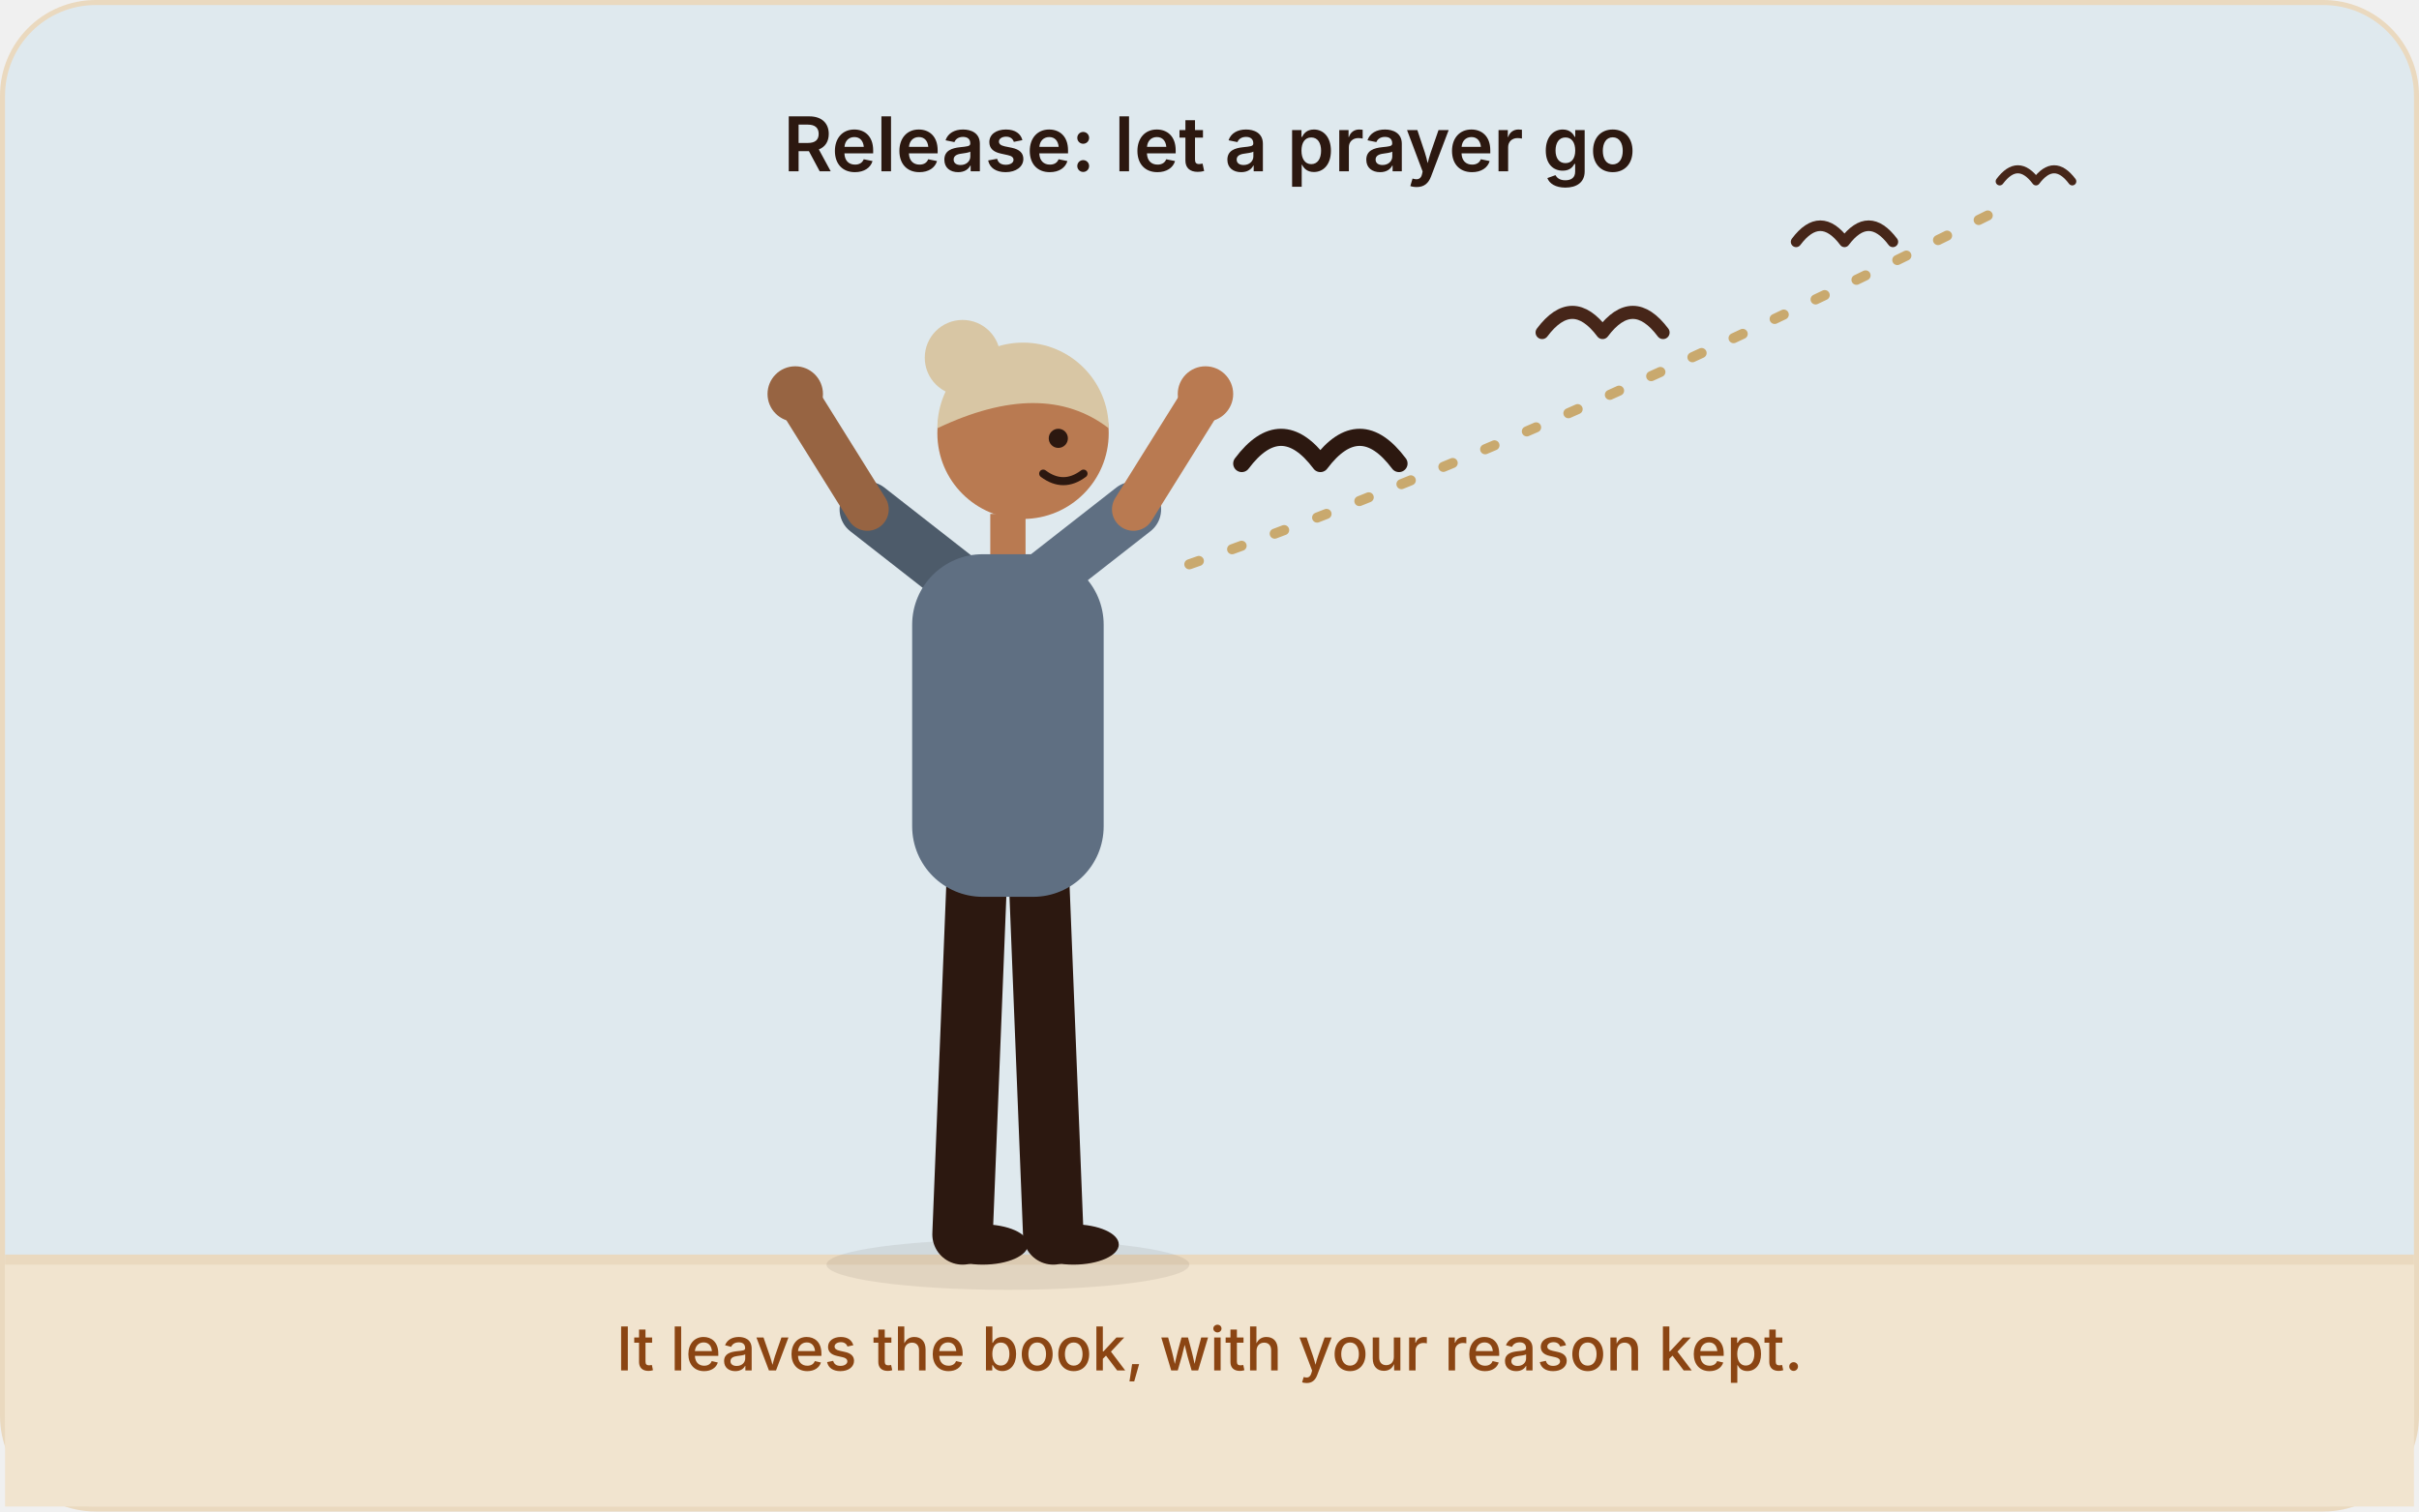
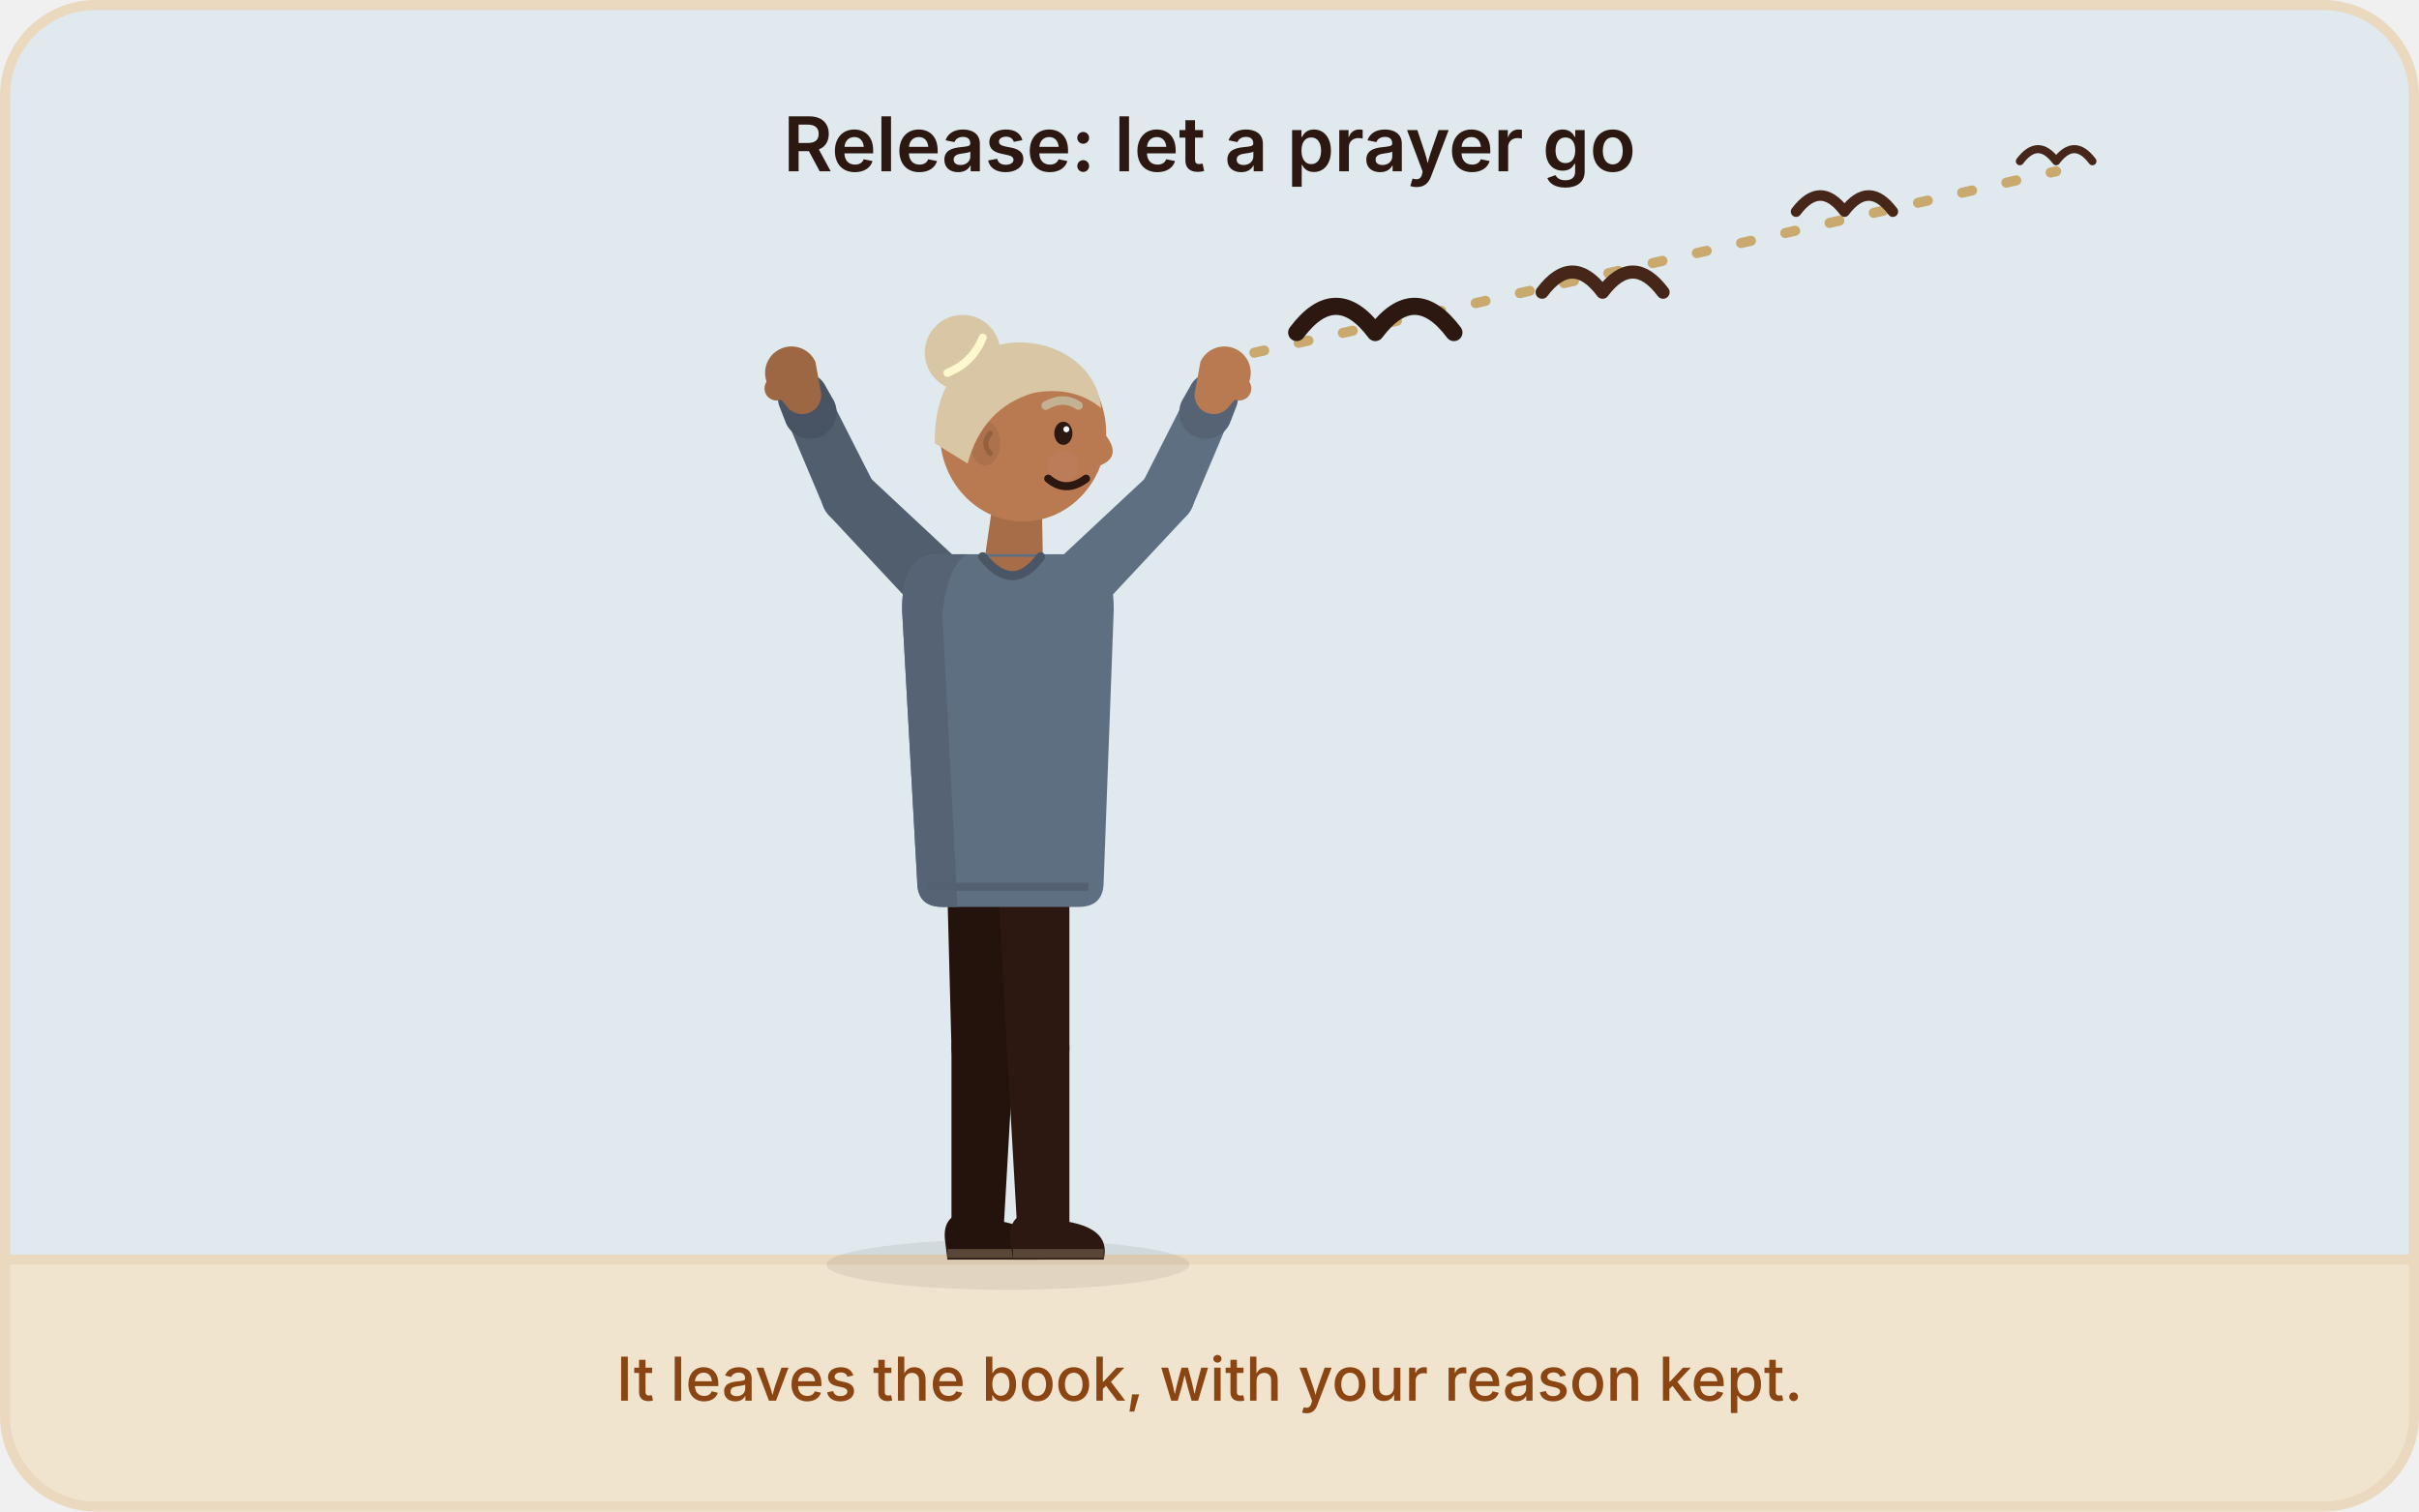
<svg xmlns="http://www.w3.org/2000/svg" viewBox="0 0 480 300" width="480" height="300" role="img" aria-labelledby="t d">
-   <rect x="1" y="1" width="478" height="298" rx="18" fill="#fbf4e8" stroke="#ead9bf" stroke-width="2" />
-   <rect x="1" y="1" width="478" height="249" rx="18" fill="#dfe9ee" />
-   <rect x="1" y="220" width="478" height="30" rx="0" fill="#dfe9ee" />
-   <rect x="1" y="250" width="478" height="49" rx="0" fill="#f1e4cf" />
-   <path d="M 1 281 L 1 281 Q 1 299 19 299 L 461 299 Q 479 299 479 281 L 479 250 L 1 250 Z" fill="#f1e4cf" />
-   <line x1="1" y1="250" x2="479" y2="250" stroke="#ead9bf" stroke-width="2" stroke-linecap="butt" />
-   <ellipse cx="200" cy="251" rx="36" ry="5" fill="#2c1810" opacity="0.08" />
-   <line x1="194" y1="170" x2="191" y2="245" stroke="#2c1810" stroke-width="12" stroke-linecap="round" />
-   <ellipse cx="195" cy="247" rx="9" ry="4" fill="#2c1810" />
-   <line x1="206" y1="170" x2="209" y2="245" stroke="#2c1810" stroke-width="12" stroke-linecap="round" />
-   <ellipse cx="213" cy="247" rx="9" ry="4" fill="#2c1810" />
-   <line x1="195" y1="119" x2="172.1" y2="101.1" stroke="#4d5b6a" stroke-width="11" stroke-linecap="round" />
-   <line x1="172.1" y1="101.1" x2="157.8" y2="78.2" stroke="#976442" stroke-width="8.5" stroke-linecap="round" />
-   <circle cx="157.8" cy="78.2" r="5.5" fill="#976442" />
-   <rect x="196.5" y="102" width="7" height="10" rx="0" fill="#b97a51" />
-   <rect x="181" y="110" width="38" height="68" rx="14" fill="#5f6f82" />
-   <circle cx="203" cy="86" r="17" fill="#b97a51" />
-   <circle cx="191" cy="71" r="7.5" fill="#d8c6a4" />
-   <path d="M 186 85 A 17 17 0 0 1 220 85 Q 207 75 186 85 Z" fill="#d8c6a4" />
-   <circle cx="210" cy="87" r="1.9" fill="#2c1810" />
-   <path d="M 207 94 q 4 3 8 0" fill="none" stroke="#2c1810" stroke-width="1.6" stroke-linecap="round" stroke-linejoin="round" />
-   <line x1="202" y1="119" x2="224.9" y2="101.1" stroke="#5f6f82" stroke-width="11" stroke-linecap="round" />
-   <line x1="224.9" y1="101.1" x2="239.2" y2="78.2" stroke="#b97a51" stroke-width="8.5" stroke-linecap="round" />
-   <circle cx="239.2" cy="78.2" r="5.5" fill="#b97a51" />
-   <path d="M 246.4 92 Q 254.2 81.6 262 92 Q 269.8 81.6 277.6 92" fill="none" stroke="#2c1810" stroke-width="3.4" stroke-linecap="round" stroke-linejoin="round" />
-   <path d="M 306 66 Q 312 58 318 66 Q 324 58 330 66" fill="none" stroke="#462619" stroke-width="2.6" stroke-linecap="round" stroke-linejoin="round" />
-   <path d="M 356.4 48 Q 361.2 41.6 366 48 Q 370.8 41.6 375.6 48" fill="none" stroke="#462619" stroke-width="2.1" stroke-linecap="round" stroke-linejoin="round" />
-   <path d="M 396.8 36 Q 400.4 31.2 404 36 Q 407.6 31.2 411.2 36" fill="none" stroke="#462619" stroke-width="1.6" stroke-linecap="round" stroke-linejoin="round" />
-   <path d="M 236 112 Q 300 90 400 40" fill="none" stroke="#c9a96e" stroke-width="2" stroke-linecap="round" stroke-linejoin="round" stroke-dasharray="2 7" />
-   <text x="240" y="272" font-family="system-ui, -apple-system, 'Segoe UI', sans-serif" font-size="12" font-weight="500" fill="#8b4513" text-anchor="middle">It leaves the book, with your reason kept.</text>
-   <text x="240" y="34" font-family="system-ui, -apple-system, 'Segoe UI', sans-serif" font-size="15" font-weight="600" fill="#2c1810" text-anchor="middle">Release: let a prayer go</text>
+   <defs>
+     <clipPath id="card">
+       <rect x="1" y="1" width="478" height="298" rx="18" fill="#000" />
+     </clipPath>
+   </defs>
+   <g clip-path="url(#card)">
+     <rect x="0" y="0" width="480" height="300" rx="0" fill="#fbf4e8" />
+     <rect x="0" y="0" width="480" height="250" rx="0" fill="#dfe9ee" />
+     <rect x="0" y="250" width="480" height="50" rx="0" fill="#f1e4cf" />
+     <line x1="0" y1="250" x2="480" y2="250" stroke="#ead9bf" stroke-width="2" stroke-linecap="butt" />
+     <ellipse cx="200" cy="251" rx="36" ry="5" fill="#2c1810" opacity="0.08" />
+     <path d="M 187.8 170 L 188.8 208 A 6.2 6.2 0 0 0 201.2 208 L 202.2 170 A 7.2 7.2 0 0 0 187.8 170 Z" fill="#23130c" />
+     <path d="M 188.8 207.8 L 188.8 242.9 A 5.2 5.2 0 0 0 199.2 243.1 L 201.2 208.2 A 6.2 6.2 0 0 0 188.8 207.8 Z" fill="#23130c" />
+     <path d="M 188 250 L 206 250 Q 207.5 244 199 242.5 L 192 240.5 Q 187 241 187.5 246 Z" fill="#23130c" />
+     <line x1="188" y1="248.8" x2="206" y2="248.8" stroke="#5a4636" stroke-width="1.8" stroke-linecap="butt" />
+     <path d="M 197.8 170.2 L 199.8 208.2 A 6.2 6.2 0 0 0 212.2 207.8 L 212.2 169.8 A 7.2 7.2 0 0 0 197.8 170.2 Z" fill="#2c1810" />
+     <path d="M 199.8 208.2 L 201.8 243.1 A 5.2 5.2 0 0 0 212.2 242.9 L 212.2 207.8 A 6.2 6.2 0 0 0 199.8 208.2 Z" fill="#2c1810" />
+     <path d="M 201 250 L 219 250 Q 220.5 244 212 242.5 L 205 240.5 Q 200 241 200.5 246 Z" fill="#2c1810" />
+     <line x1="201" y1="248.8" x2="219" y2="248.8" stroke="#5a4636" stroke-width="1.8" stroke-linecap="butt" />
+     <path d="M 193.6 114.4 L 172.4 94.6 A 5.5 5.5 0 0 0 164.6 102.4 L 184.4 123.6 A 6.5 6.5 0 0 0 193.6 114.4 Z" fill="#505e6e" />
+     <path d="M 173.5 96.2 L 163.7 76.9 A 4.8 4.8 0 0 0 155.1 80.9 L 163.5 100.8 A 5.5 5.5 0 0 0 173.5 96.2 Z" fill="#505e6e" />
+     <path d="M 165.5 79.6 L 163.9 76.8 A 5 5 0 0 0 154.8 81 L 156 84.1 A 5.2 5.2 0 0 0 165.5 79.6 Z" fill="#485463" />
+     <path d="M 162.8 77.3 L 161.8 71.8 A 5.2 5.2 0 0 0 152.3 76.2 L 156 80.5 A 3.8 3.8 0 0 0 162.8 77.3 Z" fill="#9d6744" />
+     <circle cx="154.1" cy="77.1" r="2.4" fill="#9d6744" />
+     <path d="M 207 114.4 L 206.7 98.3 A 4.8 4.8 0 0 0 197.3 97.7 L 195 113.6 A 6 6 0 0 0 207 114.4 Z" fill="#a66d48" />
+     <path d="M 186 110 Q 179 110 179 121 L 182 175 Q 182 180 187 180 L 214 180 Q 219 180 219 175 L 221 121 Q 221 110 214 110 Z" fill="#5f6f82" />
+     <path d="M 186 110 Q 179 110 179 121 L 182 175 Q 182 180 187 180 L 190 180 L 187 122 Q 188 112 192 110 Z" fill="#556375" />
+     <line x1="184" y1="176" x2="216" y2="176" stroke="#536172" stroke-width="1.6" stroke-linecap="butt" />
+     <path d="M 195 110.5 Q 201 118 206.5 110.5" fill="#a66d48" stroke="#4a5665" stroke-width="1.8" stroke-linecap="round" stroke-linejoin="round" />
+     <path d="M 218.2 85 Q 223.5 90.5 218 92.5 Z" fill="#b97a51" />
+     <ellipse cx="203" cy="86" rx="16.5" ry="17.5" fill="#b97a51" />
+     <ellipse cx="195.5" cy="88" rx="3" ry="4.4" fill="#ad724c" />
+     <path d="M 196.5 86 q -1.8 2 0 4" fill="none" stroke="#946140" stroke-width="1" stroke-linecap="round" stroke-linejoin="round" />
+     <circle cx="191" cy="70" r="7.5" fill="#d8c6a4" />
+     <path d="M 218.5 81 C 217 64 185 61 185.5 88 L 192 92 Q 195 81 205 78 Q 213 76.5 218.5 81 Z" fill="#d8c6a4" />
+     <path d="M 195 67 Q 193 72 188 74" fill="none" stroke="#fff7cd" stroke-width="1.6" stroke-linecap="round" stroke-linejoin="round" />
+     <path d="M 207.5 80.5 Q 211 78.5 214 80.5" fill="none" stroke="#c2b293" stroke-width="1.7" stroke-linecap="round" stroke-linejoin="round" />
+     <ellipse cx="211" cy="86" rx="1.8" ry="2.3" fill="#2c1810" />
+     <circle cx="211.6" cy="85.2" r="0.6" fill="#ffffff" />
+     <circle cx="211" cy="92.5" r="3.2" fill="#c27c6b" opacity="0.3" />
+     <path d="M 208 95 q 3.5 3 7.5 0" fill="none" stroke="#2c1810" stroke-width="1.6" stroke-linecap="round" stroke-linejoin="round" />
+     <path d="M 215.6 123.6 L 235.4 102.4 A 5.5 5.5 0 0 0 227.6 94.6 L 206.4 114.4 A 6.5 6.5 0 0 0 215.6 123.6 Z" fill="#5f6f82" />
+     <path d="M 236.5 100.8 L 244.9 80.9 A 4.8 4.8 0 0 0 236.3 76.9 L 226.5 96.2 A 5.5 5.5 0 0 0 236.5 100.8 Z" fill="#5f6f82" />
+     <path d="M 244 84.1 L 245.2 81 A 5 5 0 0 0 236.1 76.8 L 234.5 79.6 A 5.2 5.2 0 0 0 244 84.1 Z" fill="#556375" />
+     <path d="M 244 80.5 L 247.7 76.2 A 5.2 5.2 0 0 0 238.2 71.8 L 237.2 77.3 A 3.8 3.8 0 0 0 244 80.5 Z" fill="#b97a51" />
+     <circle cx="245.9" cy="77.1" r="2.4" fill="#b97a51" />
+     <path d="M 248.9 70 Q 302.9 58 408 34" fill="none" stroke="#c9a96e" stroke-width="2" stroke-linecap="round" stroke-linejoin="round" stroke-dasharray="2 7" />
+     <path d="M 257.3 66 Q 265.1 55.6 272.9 66 Q 280.7 55.6 288.5 66" fill="none" stroke="#2c1810" stroke-width="3.4" stroke-linecap="round" stroke-linejoin="round" />
+     <path d="M 306 58 Q 312 50 318 58 Q 324 50 330 58" fill="none" stroke="#462619" stroke-width="2.6" stroke-linecap="round" stroke-linejoin="round" />
+     <path d="M 356.4 42 Q 361.2 35.6 366 42 Q 370.8 35.6 375.6 42" fill="none" stroke="#462619" stroke-width="2.1" stroke-linecap="round" stroke-linejoin="round" />
+     <path d="M 400.8 32 Q 404.4 27.2 408 32 Q 411.6 27.2 415.2 32" fill="none" stroke="#462619" stroke-width="1.6" stroke-linecap="round" stroke-linejoin="round" />
+     <text x="240" y="278" font-family="system-ui, -apple-system, 'Segoe UI', sans-serif" font-size="12" font-weight="500" fill="#8b4513" text-anchor="middle">It leaves the book, with your reason kept.</text>
+     <text x="240" y="34" font-family="system-ui, -apple-system, 'Segoe UI', sans-serif" font-size="15" font-weight="600" fill="#2c1810" text-anchor="middle">Release: let a prayer go</text>
+   </g>
+   <rect x="1" y="1" width="478" height="298" rx="18" fill="none" stroke="#ead9bf" stroke-width="2" />
</svg>
